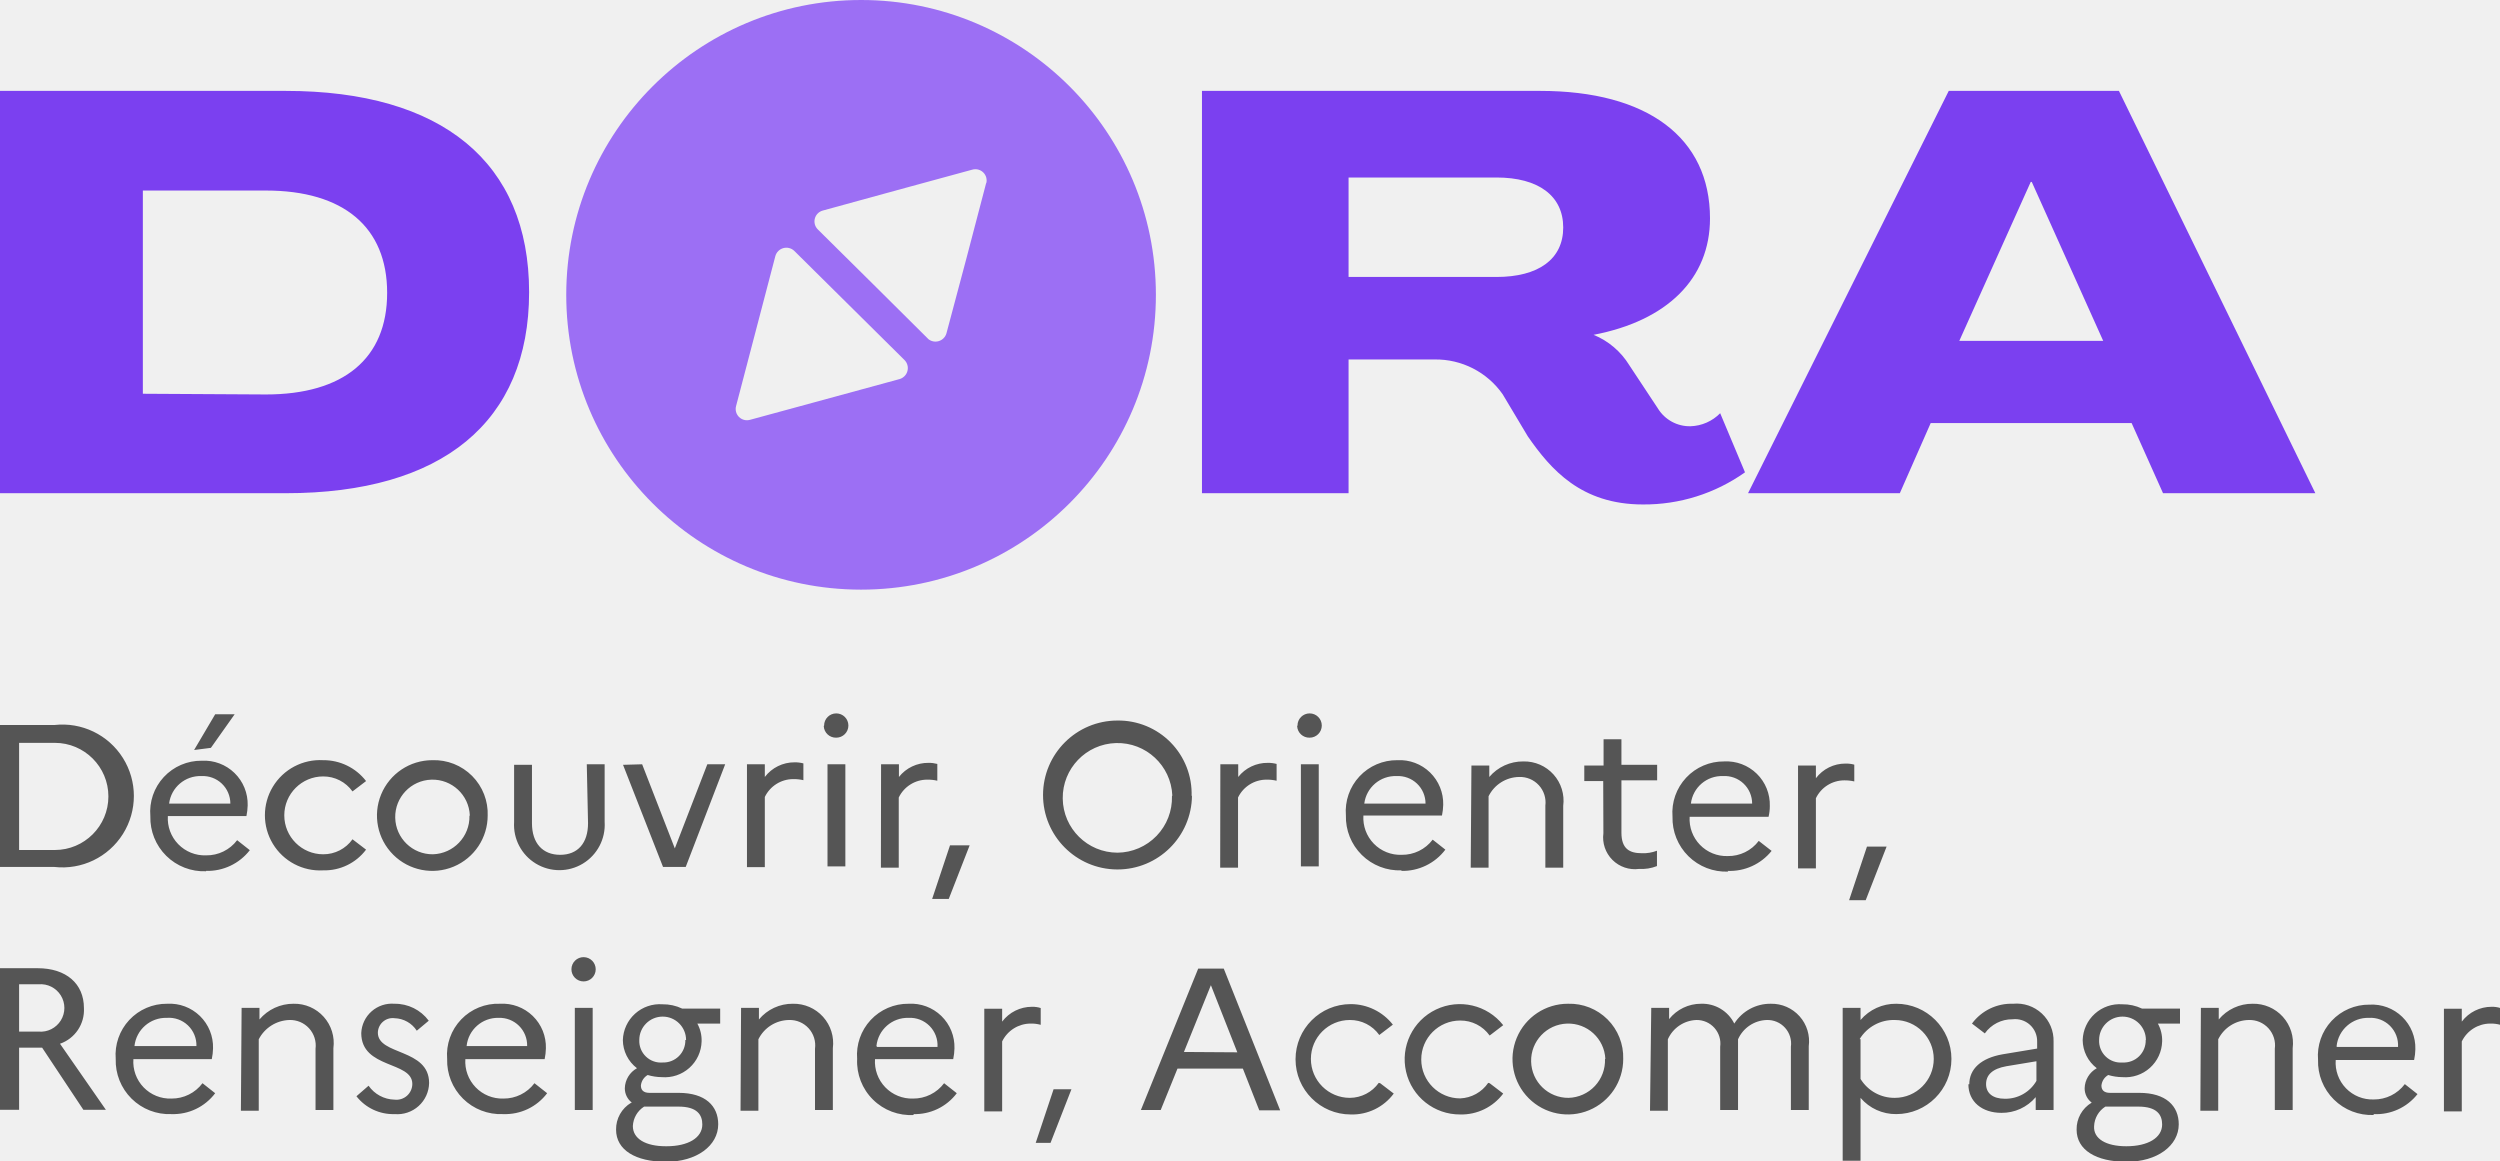
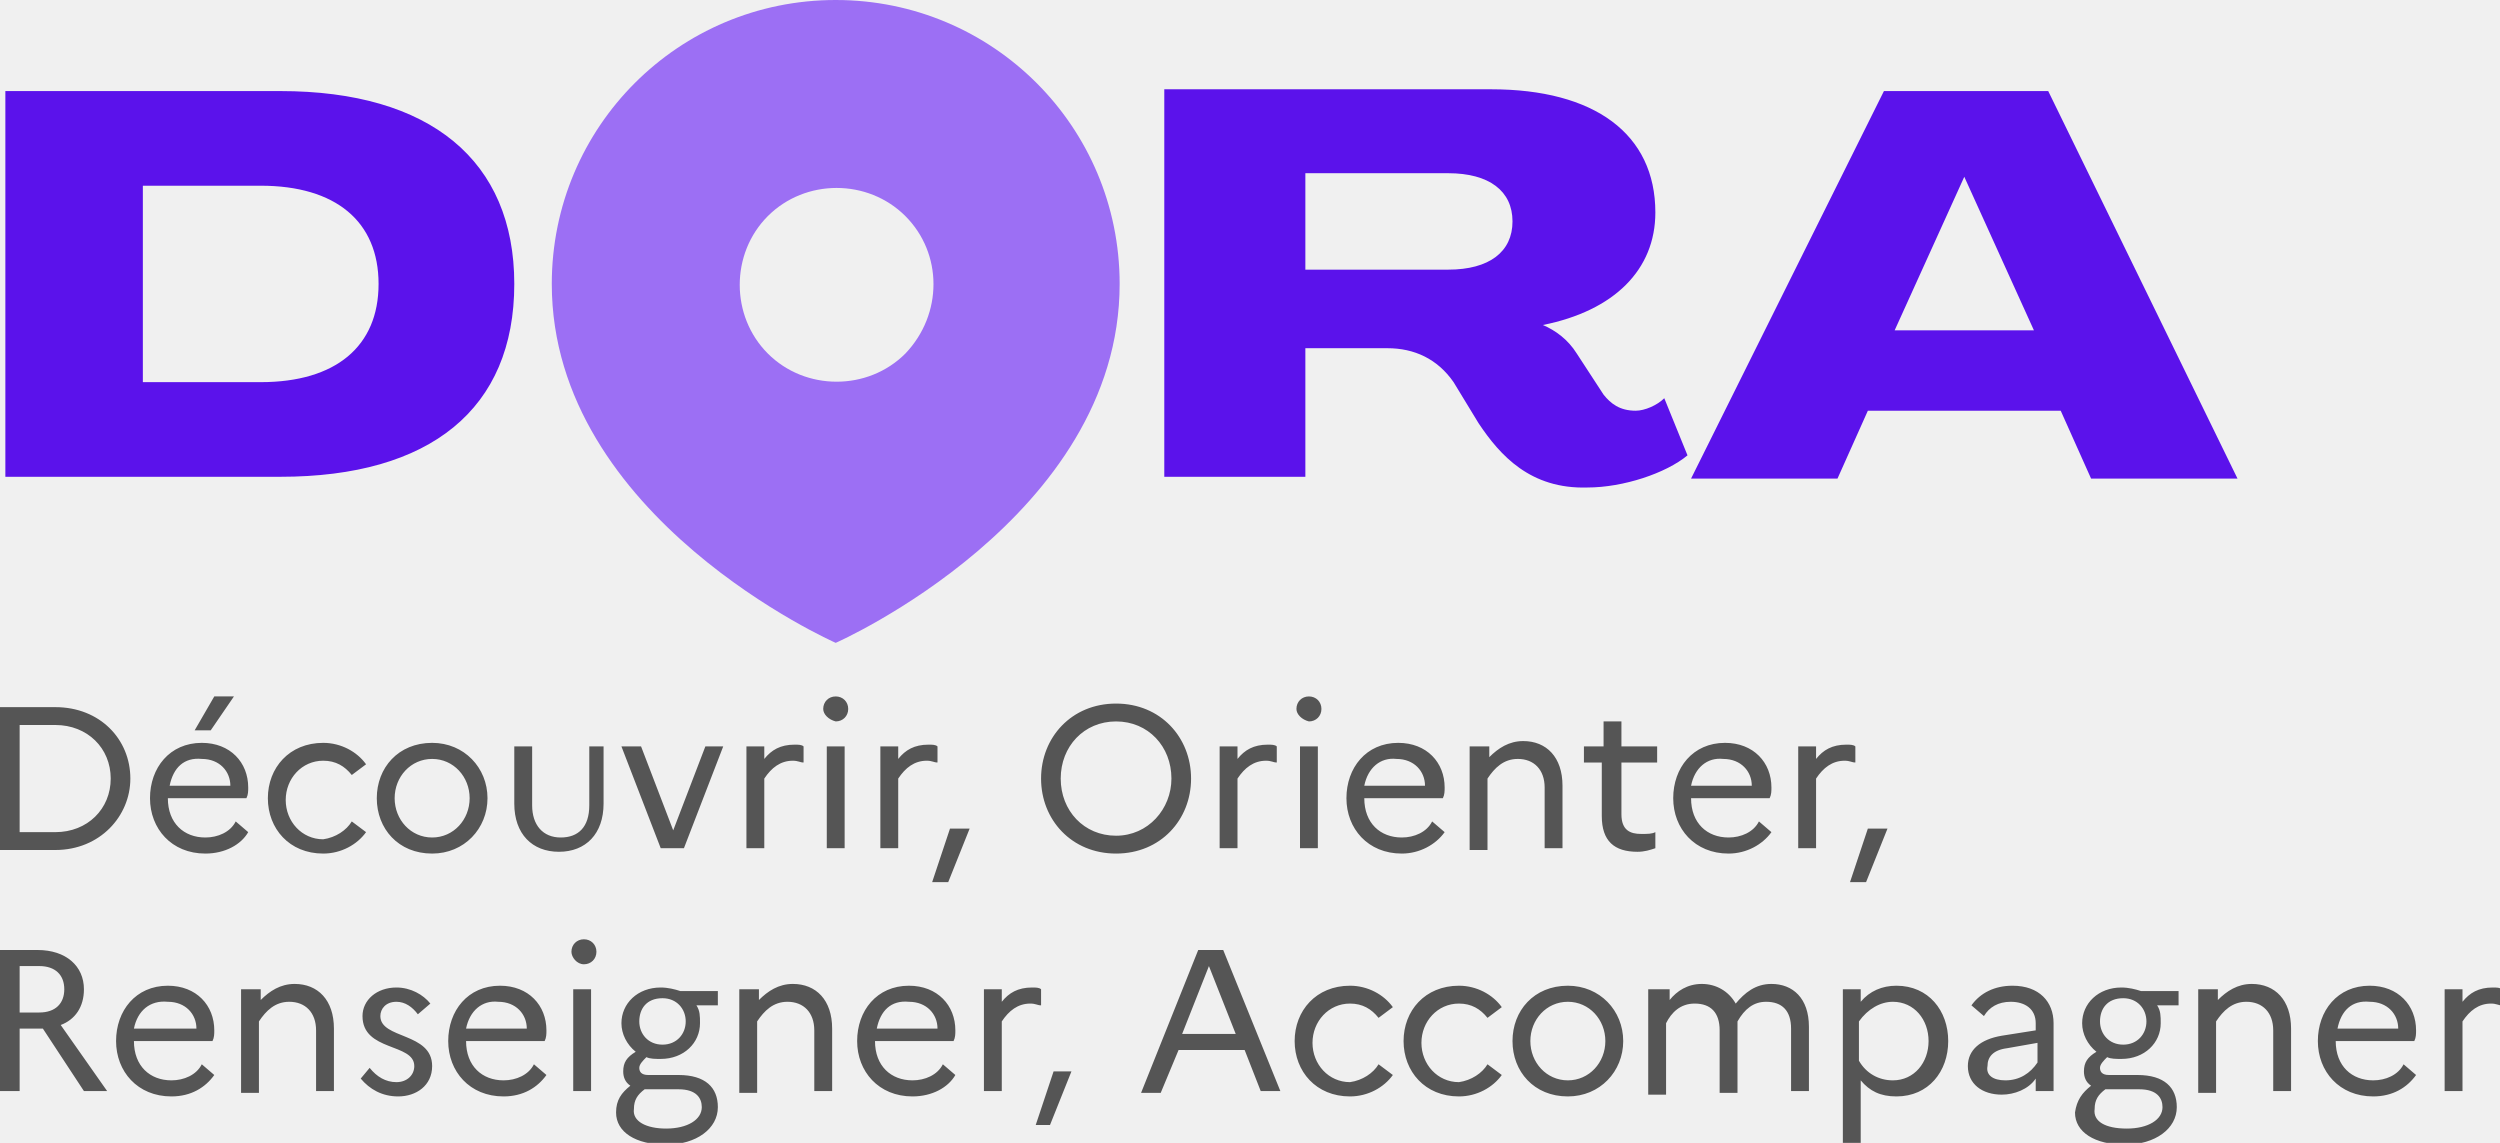
- <svg xmlns="http://www.w3.org/2000/svg" viewBox="0 0 140 65">
-   <path d="m48.23 0a16.51 16.51 0 1 0 16.5 16.51 16.51 16.51 0 0 0 -16.5-16.51zm2.14 21.23-4.18 1.14-4.19 1.14a.63.63 0 0 1 -.78-.77l1.1-4.2 1.1-4.2a.64.64 0 0 1 1.06-.29l3.09 3.06 3.08 3.05a.64.64 0 0 1 -.28 1.07zm4.86-11-1.1 4.2-1.13 4.24a.64.64 0 0 1 -1 .33l-3.12-3.1-3.08-3.05a.63.63 0 0 1 .28-1.06l4.19-1.15 4.18-1.14a.63.63 0 0 1 .78.77z" fill="#9c6ff4" />
-   <path d="m0 5.09h16c8.75 0 13.63 4 13.63 11.27s-4.86 11.26-13.63 11.26h-16zm14.89 17c4.34 0 6.79-2 6.79-5.69s-2.45-5.73-6.79-5.73h-6.89v11.38zm94.24-17h9.53l11 22.53h-8.53l-1.76-3.93h-11.25l-1.73 3.93h-8.5zm8.65 14-4-8.9h-.06l-4 8.9zm-32.22 5.35-1.41-2.36a4.57 4.57 0 0 0 -3.81-1.95h-4.82v7.49h-8.21v-22.53h18.94c6 0 9.51 2.61 9.51 7.14 0 3.37-2.39 5.73-6.52 6.52a4.22 4.22 0 0 1 2 1.7l1.6 2.42a2.09 2.09 0 0 0 1.83 1 2.43 2.43 0 0 0 1.66-.73l1.39 3.31a9.74 9.74 0 0 1 -5.72 1.8c-3.45 0-5.15-1.95-6.44-3.81zm-1.76-8.93c2.36 0 3.74-1 3.74-2.77s-1.38-2.8-3.74-2.8h-8.28v5.57z" fill="#7b40f0" />
-   <path d="m0 40.6h3.05a4 4 0 1 1 0 7.95h-3.05zm1.07 1v6h2a3 3 0 1 0 0-6zm10.47 7.19a3 3 0 0 1 -3.12-3.08 2.86 2.86 0 0 1 2.88-3.11 2.44 2.44 0 0 1 2.57 2.5 3.3 3.3 0 0 1 -.07.6h-4.4a2.07 2.07 0 0 0 2.14 2.2 2.14 2.14 0 0 0 1.74-.85l.71.56a3 3 0 0 1 -2.45 1.16zm-2.07-3.79h3.43a1.54 1.54 0 0 0 -1.62-1.54 1.76 1.76 0 0 0 -1.81 1.54zm1.4-3 1.18-2h1.09l-1.33 1.88zm8.87 5 .76.58a2.91 2.91 0 0 1 -2.4 1.16 3.09 3.09 0 1 1 0-6.17 3 3 0 0 1 2.4 1.17l-.76.58a2 2 0 0 0 -1.64-.84 2.18 2.18 0 0 0 0 4.36 2 2 0 0 0 1.64-.84zm7.57-1.34a3.1 3.1 0 1 1 -3.1-3.09 3 3 0 0 1 3.1 3.12zm-1 0a2.09 2.09 0 1 0 -2.07 2.18 2.11 2.11 0 0 0 2.05-2.15zm6.55-2.86h1v3.23a2.54 2.54 0 1 1 -5.07 0v-3.2h1v3.27c0 1.12.6 1.77 1.58 1.77s1.56-.65 1.56-1.77zm3.1 0 1.83 4.71 1.82-4.71h1l-2.21 5.75h-1.27l-2.24-5.72zm5.87 0h1v.71a2.08 2.08 0 0 1 1.67-.82 1.83 1.83 0 0 1 .49.06v.94a2.37 2.37 0 0 0 -.57-.06 1.77 1.77 0 0 0 -1.59 1v3.93h-1zm4.32-2.17a.68.68 0 1 1 .68.68.68.68 0 0 1 -.7-.65zm.19 2.17h1v5.72h-1zm3 0h1v.71a2.08 2.08 0 0 1 1.66-.79 1.83 1.83 0 0 1 .49.06v.94a2.37 2.37 0 0 0 -.57-.06 1.77 1.77 0 0 0 -1.59 1v3.93h-1zm2.86 7.54 1-3h1.1l-1.17 3zm14.55-5.79a4.17 4.17 0 1 1 -4.17-4.2 4.1 4.1 0 0 1 4.15 4.23zm-1.1 0a3.07 3.07 0 1 0 -3.07 3.2 3.08 3.08 0 0 0 3.05-3.17zm2.69-1.75h1v.71a2.08 2.08 0 0 1 1.66-.79 1.83 1.83 0 0 1 .49.06v.94a2.37 2.37 0 0 0 -.57-.06 1.77 1.77 0 0 0 -1.59 1v3.93h-1zm4.32-2.17a.68.68 0 1 1 .68.68.68.68 0 0 1 -.7-.65zm.19 2.17h1v5.72h-1zm5.64 5.94a3 3 0 0 1 -3.12-3.08 2.86 2.86 0 0 1 2.88-3.09 2.44 2.44 0 0 1 2.57 2.5 3.3 3.3 0 0 1 -.07.6h-4.4a2.07 2.07 0 0 0 2.14 2.2 2.14 2.14 0 0 0 1.74-.85l.71.56a3 3 0 0 1 -2.47 1.19zm-2.09-3.74h3.43a1.54 1.54 0 0 0 -1.62-1.54 1.76 1.76 0 0 0 -1.81 1.54zm6-2.13h1v.64a2.47 2.47 0 0 1 1.91-.87 2.2 2.2 0 0 1 2.23 2.49v3.46h-1v-3.47a1.43 1.43 0 0 0 -1.47-1.61 1.94 1.94 0 0 0 -1.71 1.08v4h-1zm7.38.87h-1.06v-.87h1.08v-1.47h1v1.43h2v.87h-2v2.93c0 .9.45 1.15 1.14 1.15a2.11 2.11 0 0 0 .85-.14v.86a2.34 2.34 0 0 1 -1 .16 1.78 1.78 0 0 1 -2-2zm7 5.07a3 3 0 0 1 -3.12-3.08 2.87 2.87 0 0 1 2.89-3.09 2.43 2.43 0 0 1 2.56 2.5 2.6 2.6 0 0 1 -.07.6h-4.42a2.07 2.07 0 0 0 2.13 2.2 2.13 2.13 0 0 0 1.74-.85l.72.56a3 3 0 0 1 -2.46 1.12zm-2.09-3.81h3.43a1.54 1.54 0 0 0 -1.63-1.54 1.75 1.75 0 0 0 -1.8 1.54zm6-2.13h1v.71a2.07 2.07 0 0 1 1.66-.82 1.73 1.73 0 0 1 .49.06v.94a2.34 2.34 0 0 0 -.56-.06 1.77 1.77 0 0 0 -1.59 1v3.93h-1zm2.86 7.54 1-3h1.1l-1.17 3zm-103.55 3.81h2.11c1.6 0 2.59.87 2.59 2.23a2 2 0 0 1 -1.34 2l2.57 3.7h-1.26l-2.31-3.48h-1.29v3.48h-1.07zm1.07.9v2.65h1.09a1.33 1.33 0 1 0 0-2.65zm8.53 7.27a3 3 0 0 1 -3.12-3.09 2.86 2.86 0 0 1 2.88-3.09 2.43 2.43 0 0 1 2.57 2.5 3.19 3.19 0 0 1 -.07.6h-4.39a2.06 2.06 0 0 0 2.13 2.21 2.15 2.15 0 0 0 1.74-.86l.71.56a2.94 2.94 0 0 1 -2.45 1.17zm-2.07-3.81h3.47a1.54 1.54 0 0 0 -1.66-1.58 1.77 1.77 0 0 0 -1.81 1.58zm6-2.14h1v.65a2.48 2.48 0 0 1 1.91-.88 2.2 2.2 0 0 1 2.23 2.49v3.46h-1v-3.43a1.43 1.43 0 0 0 -1.47-1.61 2 2 0 0 0 -1.71 1.08v4h-1zm7.11 4.36a1.82 1.82 0 0 0 1.45.78.89.89 0 0 0 1-.88c0-1.29-2.86-.83-2.86-2.85a1.72 1.72 0 0 1 1.86-1.64 2.35 2.35 0 0 1 1.92.95l-.67.56a1.53 1.53 0 0 0 -1.24-.7.83.83 0 0 0 -.94.81c0 1.28 2.87.87 2.87 2.82a1.78 1.78 0 0 1 -1.93 1.74 2.61 2.61 0 0 1 -2.14-1zm7.52 1.59a3 3 0 0 1 -3.12-3.09 2.86 2.86 0 0 1 2.96-3.09 2.43 2.43 0 0 1 2.57 2.5 3.19 3.19 0 0 1 -.07.6h-4.44a2.07 2.07 0 0 0 2.13 2.21 2.15 2.15 0 0 0 1.74-.86l.71.56a2.94 2.94 0 0 1 -2.45 1.17zm-2.06-3.81h3.42a1.54 1.54 0 0 0 -1.59-1.58 1.76 1.76 0 0 0 -1.8 1.58zm5.9-4.31a.68.68 0 1 1 .68.69.68.68 0 0 1 -.68-.69zm.19 2.17h1v5.72h-1zm3.2 5.31a1 1 0 0 1 -.4-.81 1.32 1.32 0 0 1 .68-1.12 2 2 0 0 1 -.79-1.58 2.07 2.07 0 0 1 2.22-2 2.48 2.48 0 0 1 1.1.24h2.13v.84h-1.28a1.93 1.93 0 0 1 .24 1 2.06 2.06 0 0 1 -2.23 2 2.84 2.84 0 0 1 -.79-.12.77.77 0 0 0 -.38.59c0 .24.13.41.48.41h1.63c1.51 0 2.22.74 2.22 1.76 0 1.2-1.21 2.1-2.92 2.1s-2.8-.66-2.8-1.8a1.72 1.72 0 0 1 .85-1.51zm1.94 2.44c1.2 0 2-.47 2-1.22 0-.55-.3-1-1.33-1h-1.93a1.36 1.36 0 0 0 -.63 1.09c0 .71.71 1.13 1.85 1.13zm1.09-5.95a1.31 1.31 0 0 0 -2.62 0 1.21 1.21 0 0 0 1.31 1.26 1.23 1.23 0 0 0 1.27-1.26zm3.08-1.8h1v.65a2.44 2.44 0 0 1 1.9-.88 2.21 2.21 0 0 1 2.24 2.49v3.46h-1v-3.43a1.42 1.42 0 0 0 -1.46-1.61 1.94 1.94 0 0 0 -1.71 1.08v4h-1zm9.68 6a3 3 0 0 1 -3.18-3.14 2.86 2.86 0 0 1 2.88-3.09 2.43 2.43 0 0 1 2.57 2.5 3.19 3.19 0 0 1 -.07.6h-4.38a2.07 2.07 0 0 0 2.13 2.21 2.15 2.15 0 0 0 1.74-.86l.71.56a2.94 2.94 0 0 1 -2.44 1.17zm-2.06-3.81h3.38a1.54 1.54 0 0 0 -1.62-1.63 1.76 1.76 0 0 0 -1.8 1.58zm6-2.14h1v.72a2.09 2.09 0 0 1 1.67-.83 1.49 1.49 0 0 1 .49.07v.94a1.93 1.93 0 0 0 -.57-.07 1.78 1.78 0 0 0 -1.59 1v3.92h-1zm2.88 7.51 1-3h1l-1.17 3zm9.1-9.76h1.43l3.16 7.94h-1.17l-.92-2.34h-3.66l-.94 2.32h-1.11zm2.19 4.69-1.48-3.76-1.51 3.74zm8 1.73.76.58a2.89 2.89 0 0 1 -2.41 1.17 3.09 3.09 0 1 1 0-6.18 3 3 0 0 1 2.36 1.15l-.76.58a2 2 0 0 0 -1.65-.84 2.18 2.18 0 0 0 0 4.36 2 2 0 0 0 1.62-.84zm6.13 0 .76.58a2.92 2.92 0 0 1 -2.41 1.17 3.09 3.09 0 1 1 2.41-5l-.76.58a2 2 0 0 0 -1.65-.84 2.18 2.18 0 0 0 0 4.36 2 2 0 0 0 1.57-.87zm7.48-1.36a3.1 3.1 0 1 1 -3.09-3.09 3 3 0 0 1 3.09 3.09zm-1 0a2.08 2.08 0 1 0 -2.06 2.18 2.1 2.1 0 0 0 2.04-2.18zm2.57-2.86h1v.63a2.28 2.28 0 0 1 1.79-.86 2 2 0 0 1 1.86 1.11 2.39 2.39 0 0 1 2.05-1.11 2.1 2.1 0 0 1 2.12 2.38v3.57h-1v-3.54a1.32 1.32 0 0 0 -1.35-1.5 1.82 1.82 0 0 0 -1.61 1.08v.39 3.57h-1v-3.54a1.32 1.32 0 0 0 -1.33-1.5 1.82 1.82 0 0 0 -1.6 1.08v4h-1zm10.72 0h1v.68a2.59 2.59 0 0 1 2-.91 3.09 3.09 0 0 1 0 6.18 2.59 2.59 0 0 1 -2-.91v3.52h-1zm1 1.75v2.23a2.22 2.22 0 0 0 1.92 1.06 2.18 2.18 0 0 0 0-4.36 2.23 2.23 0 0 0 -1.97 1.07zm6.09 2.53c0-.86.66-1.47 1.87-1.68l1.93-.32v-.39a1.23 1.23 0 0 0 -1.38-1.25 1.87 1.87 0 0 0 -1.55.79l-.72-.55a2.74 2.74 0 0 1 2.3-1.11 2.07 2.07 0 0 1 2.27 2.12v3.83h-1v-.72a2.48 2.48 0 0 1 -1.92.88c-1.08 0-1.85-.62-1.85-1.6zm2 .81a2 2 0 0 0 1.76-1v-1.1l-1.69.28c-.78.14-1.13.49-1.13 1s.38.82 1.05.82zm4.86.22a1 1 0 0 1 -.4-.81 1.32 1.32 0 0 1 .68-1.12 2 2 0 0 1 -.79-1.58 2.07 2.07 0 0 1 2.22-2 2.48 2.48 0 0 1 1.1.24h2.13v.84h-1.24a1.93 1.93 0 0 1 .24 1 2.06 2.06 0 0 1 -2.23 2 2.84 2.84 0 0 1 -.79-.12.77.77 0 0 0 -.38.59c0 .24.13.41.48.41h1.64c1.5 0 2.21.74 2.21 1.76 0 1.2-1.21 2.1-2.92 2.1s-2.8-.66-2.8-1.8a1.72 1.72 0 0 1 .84-1.51zm1.94 2.44c1.2 0 2-.47 2-1.22 0-.55-.3-1-1.33-1h-1.85a1.36 1.36 0 0 0 -.63 1.09c-.05.71.67 1.13 1.8 1.13zm1.09-5.95a1.31 1.31 0 0 0 -2.62 0 1.21 1.21 0 0 0 1.31 1.26 1.23 1.23 0 0 0 1.3-1.26zm3.08-1.8h1v.65a2.44 2.44 0 0 1 1.9-.88 2.21 2.21 0 0 1 2.24 2.49v3.46h-1v-3.43a1.42 1.42 0 0 0 -1.46-1.61 1.94 1.94 0 0 0 -1.71 1.08v4h-1zm9.68 6a3 3 0 0 1 -3.12-3.09 2.86 2.86 0 0 1 2.88-3.09 2.43 2.43 0 0 1 2.57 2.5 3.19 3.19 0 0 1 -.07.6h-4.39a2.06 2.06 0 0 0 2.13 2.21 2.15 2.15 0 0 0 1.74-.86l.71.56a2.94 2.94 0 0 1 -2.46 1.12zm-2.07-3.81h3.43a1.54 1.54 0 0 0 -1.63-1.63 1.77 1.77 0 0 0 -1.81 1.58zm6-2.14h1v.72a2.09 2.09 0 0 1 1.67-.83 1.49 1.49 0 0 1 .49.07v.94a1.93 1.93 0 0 0 -.57-.07 1.78 1.78 0 0 0 -1.59 1v3.92h-1z" fill="#555" />
+ <svg xmlns="http://www.w3.org/2000/svg" width="140" height="64" viewBox="0 0 140 64" fill="none">
+   <g clip-path="url(#clip0)">
+     <path d="M0.3 5.1H15.7C24.1 5.1 28.8 9 28.8 15.9C28.8 22.9 24.1 26.7 15.7 26.7H0.3V5.1ZM14.6 21.4C18.8 21.4 21.2 19.4 21.2 15.9C21.2 12.4 18.8 10.4 14.6 10.4H8V21.4H14.6ZM105.5 5.1H114.7L125.3 26.8H117.1L115.4 23H104.6L102.9 26.8H94.7L105.5 5.1ZM113.9 18.5L110 9.9L106.1 18.5H113.9ZM82.8 23.7L81.4 21.4C80.5 20.1 79.2 19.5 77.7 19.5H73.1V26.7H65.2V5H83.5C89.3 5 92.7 7.5 92.7 11.9C92.7 15.1 90.4 17.4 86.4 18.2C87.1 18.5 87.8 19 88.3 19.8L89.8 22.1C90.2 22.6 90.7 23 91.6 23C92.1 23 92.8 22.7 93.2 22.3L94.5 25.5C93.3 26.5 90.9 27.3 88.9 27.3C85.7 27.4 84 25.5 82.8 23.7ZM81.1 15.1C83.4 15.1 84.7 14.1 84.7 12.4C84.7 10.7 83.4 9.7 81.1 9.7H73.1V15.1H81.1Z" fill="#5B12EB" />
+     <path d="M46.8 0C38 0 30.9 7.1 30.9 15.9C30.9 29 46.8 36 46.8 36C46.8 36 62.7 29 62.7 15.9C62.7 7.1 55.6 0 46.8 0ZM50.7 19.8C48.6 21.9 45.1 21.9 43 19.8C40.9 17.7 40.9 14.2 43 12.1C45.1 10 48.6 10 50.7 12.1C52.8 14.2 52.8 17.6 50.7 19.8Z" fill="#9C6FF4" />
+     <path d="M0 39.6H3.1C5.6 39.6 7.3 41.4 7.3 43.6C7.3 45.7 5.6 47.6 3.1 47.6H0V39.6ZM1.1 40.6V46.6H3.1C4.9 46.6 6.2 45.3 6.2 43.6C6.2 41.9 4.9 40.6 3.1 40.6H1.1ZM11.5 47.8C9.6 47.8 8.4 46.4 8.4 44.7C8.4 43 9.5 41.6 11.3 41.6C12.9 41.6 13.9 42.7 13.9 44.1C13.9 44.3 13.9 44.5 13.8 44.7H9.4C9.4 46.1 10.3 46.9 11.5 46.9C12.2 46.9 12.9 46.6 13.2 46L13.9 46.6C13.5 47.3 12.6 47.8 11.5 47.8ZM9.5 44H12.9C12.9 43.2 12.3 42.5 11.3 42.5C10.3 42.4 9.7 43 9.5 44ZM10.9 40.9L12 39H13.1L11.8 40.9H10.9ZM19.7 46L20.5 46.6C20 47.3 19.1 47.8 18.1 47.8C16.2 47.8 15 46.4 15 44.7C15 43 16.2 41.6 18.1 41.6C19.1 41.6 20 42.1 20.5 42.8L19.7 43.4C19.3 42.9 18.8 42.6 18.1 42.6C16.9 42.6 16 43.6 16 44.8C16 46 16.9 47 18.1 47C18.8 46.9 19.4 46.5 19.7 46ZM27.3 44.7C27.3 46.4 26 47.8 24.2 47.8C22.3 47.8 21.1 46.4 21.1 44.7C21.1 43 22.3 41.6 24.2 41.6C26 41.6 27.3 43 27.3 44.7ZM26.3 44.7C26.3 43.5 25.4 42.5 24.2 42.5C23 42.5 22.1 43.5 22.1 44.7C22.1 45.9 23 46.9 24.2 46.9C25.4 46.9 26.3 45.9 26.3 44.7ZM32.8 41.8H33.8V45C33.8 46.7 32.8 47.7 31.3 47.7C29.8 47.7 28.8 46.7 28.8 45V41.8H29.8V45.1C29.8 46.2 30.4 46.9 31.4 46.9C32.4 46.9 33 46.3 33 45.1V41.8H32.8ZM35.9 41.8L37.7 46.5L39.5 41.8H40.5L38.3 47.5H37L34.8 41.8H35.9ZM41.8 41.8H42.8V42.5C43.2 42 43.7 41.7 44.5 41.7C44.7 41.7 44.9 41.7 45 41.8V42.7C44.8 42.7 44.7 42.6 44.4 42.6C43.7 42.6 43.2 43 42.8 43.6V47.5H41.8V41.8ZM46.1 39.7C46.1 39.3 46.4 39 46.8 39C47.2 39 47.5 39.3 47.5 39.7C47.5 40.1 47.2 40.4 46.8 40.4C46.4 40.3 46.1 40 46.1 39.7ZM46.3 41.8H47.3V47.5H46.3V41.8ZM49.3 41.8H50.3V42.5C50.7 42 51.2 41.7 52 41.7C52.2 41.7 52.4 41.7 52.5 41.8V42.7C52.3 42.7 52.2 42.6 51.9 42.6C51.2 42.6 50.7 43 50.3 43.6V47.5H49.3V41.8ZM52.2 49.4L53.2 46.4H54.3L53.1 49.4H52.2ZM66.7 43.6C66.7 45.9 65 47.8 62.5 47.8C60 47.8 58.3 45.9 58.3 43.6C58.3 41.3 60 39.4 62.5 39.4C65 39.4 66.7 41.3 66.7 43.6ZM65.6 43.6C65.6 41.8 64.3 40.4 62.5 40.4C60.7 40.4 59.4 41.8 59.4 43.6C59.4 45.4 60.7 46.8 62.5 46.8C64.3 46.8 65.6 45.3 65.6 43.6ZM68.3 41.8H69.3V42.5C69.7 42 70.2 41.7 71 41.7C71.2 41.7 71.4 41.7 71.5 41.8V42.7C71.3 42.7 71.2 42.6 70.9 42.6C70.2 42.6 69.7 43 69.3 43.6V47.5H68.3V41.8ZM72.6 39.7C72.6 39.3 72.9 39 73.3 39C73.7 39 74 39.3 74 39.7C74 40.1 73.7 40.4 73.3 40.4C72.9 40.3 72.6 40 72.6 39.7ZM72.8 41.8H73.8V47.5H72.8V41.8ZM78.5 47.8C76.6 47.8 75.4 46.4 75.4 44.7C75.4 43 76.5 41.6 78.3 41.6C79.9 41.6 80.9 42.7 80.9 44.1C80.9 44.3 80.9 44.5 80.8 44.7H76.4C76.4 46.1 77.3 46.9 78.5 46.9C79.2 46.9 79.9 46.6 80.2 46L80.9 46.6C80.4 47.3 79.5 47.8 78.5 47.8ZM76.4 44H79.8C79.8 43.2 79.2 42.5 78.2 42.5C77.3 42.4 76.6 43 76.4 44ZM82.4 41.8H83.4V42.4C83.9 41.9 84.5 41.5 85.3 41.5C86.6 41.5 87.5 42.4 87.5 44V47.5H86.5V44.1C86.5 43.1 85.9 42.5 85 42.5C84.2 42.5 83.7 43 83.3 43.6V47.6H82.3V41.8H82.4ZM89.8 42.7H88.7V41.8H89.8V40.4H90.8V41.8H92.8V42.7H90.8V45.6C90.8 46.5 91.3 46.7 91.9 46.7C92.3 46.7 92.5 46.7 92.7 46.6V47.5C92.4 47.6 92.1 47.7 91.7 47.7C90.4 47.7 89.7 47.1 89.7 45.7V42.7H89.8ZM96.8 47.8C94.9 47.8 93.7 46.4 93.7 44.7C93.7 43 94.8 41.6 96.6 41.6C98.2 41.6 99.2 42.7 99.2 44.1C99.2 44.3 99.2 44.5 99.1 44.7H94.7C94.7 46.1 95.6 46.9 96.8 46.9C97.5 46.9 98.2 46.6 98.5 46L99.2 46.6C98.7 47.3 97.8 47.8 96.8 47.8ZM94.7 44H98.1C98.1 43.2 97.5 42.5 96.5 42.5C95.6 42.4 94.9 43 94.7 44ZM100.7 41.8H101.7V42.5C102.1 42 102.6 41.7 103.4 41.7C103.6 41.7 103.8 41.7 103.9 41.8V42.7C103.7 42.7 103.6 42.6 103.3 42.6C102.6 42.6 102.1 43 101.7 43.6V47.5H100.7V41.8ZM103.6 49.4L104.6 46.4H105.7L104.5 49.4H103.6ZM0 53.2H2.1C3.7 53.2 4.7 54.1 4.7 55.4C4.7 56.4 4.2 57.1 3.4 57.4L6 61.1H4.7L2.4 57.6C2.3 57.6 2.2 57.6 2.1 57.6H1.1V61.1H0V53.2ZM1.1 54.1V56.7H2.2C3.1 56.7 3.6 56.2 3.6 55.4C3.6 54.6 3.1 54.1 2.2 54.1H1.1ZM9.6 61.4C7.7 61.4 6.5 60 6.5 58.3C6.5 56.6 7.6 55.2 9.4 55.2C11 55.2 12 56.3 12 57.7C12 57.9 12 58.1 11.9 58.3H7.5C7.5 59.7 8.4 60.5 9.6 60.5C10.3 60.5 11 60.2 11.3 59.6L12 60.2C11.5 60.9 10.7 61.4 9.6 61.4ZM7.5 57.6H11C11 56.8 10.4 56.1 9.4 56.1C8.4 56 7.7 56.6 7.5 57.6ZM13.6 55.4H14.6V56C15.1 55.5 15.7 55.1 16.5 55.1C17.8 55.1 18.7 56 18.7 57.6V61.1H17.7V57.7C17.7 56.7 17.1 56.1 16.2 56.1C15.4 56.1 14.9 56.6 14.5 57.2V61.2H13.5V55.4H13.6ZM20.7 59.8C21.1 60.3 21.6 60.6 22.2 60.6C22.8 60.6 23.2 60.2 23.2 59.7C23.2 58.4 20.3 58.9 20.3 56.9C20.3 56 21.1 55.3 22.2 55.3C23 55.3 23.7 55.7 24.1 56.2L23.4 56.8C23.1 56.4 22.7 56.1 22.2 56.1C21.6 56.1 21.3 56.5 21.3 56.9C21.3 58.2 24.2 57.8 24.2 59.7C24.2 60.8 23.3 61.4 22.3 61.4C21.4 61.4 20.7 61 20.2 60.4L20.7 59.8ZM28.2 61.4C26.3 61.4 25.1 60 25.1 58.3C25.1 56.6 26.2 55.2 28 55.2C29.6 55.2 30.6 56.3 30.6 57.7C30.6 57.9 30.6 58.1 30.5 58.3H26.1C26.1 59.7 27 60.5 28.2 60.5C28.9 60.5 29.6 60.2 29.9 59.6L30.6 60.2C30.1 60.9 29.3 61.4 28.2 61.4ZM26.1 57.6H29.5C29.5 56.8 28.9 56.1 27.9 56.1C27 56 26.3 56.6 26.1 57.6ZM32 53.3C32 52.9 32.3 52.6 32.7 52.6C33.1 52.6 33.4 52.9 33.4 53.3C33.4 53.7 33.1 54 32.7 54C32.3 54 32 53.6 32 53.3ZM32.1 55.4H33.1V61.1H32.1V55.4ZM35.3 60.8C35 60.6 34.9 60.3 34.9 60C34.9 59.5 35.1 59.2 35.6 58.9C35.1 58.5 34.8 57.9 34.8 57.3C34.8 56.2 35.7 55.3 37 55.3C37.4 55.3 37.8 55.4 38.1 55.5H40.2V56.3H39C39.2 56.6 39.2 56.9 39.2 57.3C39.2 58.4 38.3 59.3 37 59.3C36.7 59.3 36.4 59.3 36.2 59.2C36 59.4 35.8 59.6 35.8 59.8C35.8 60 35.9 60.2 36.3 60.2H38C39.5 60.2 40.2 60.9 40.2 62C40.2 63.2 39 64.1 37.3 64.1C35.6 64.1 34.5 63.4 34.5 62.3C34.5 61.6 34.8 61.2 35.3 60.8ZM37.3 63.2C38.5 63.2 39.3 62.7 39.3 62C39.3 61.5 39 61 38 61H36.1C35.7 61.3 35.5 61.6 35.5 62.1C35.4 62.8 36.2 63.2 37.3 63.2ZM38.4 57.2C38.4 56.5 37.9 55.9 37.1 55.9C36.2 55.9 35.8 56.5 35.8 57.2C35.8 57.9 36.3 58.5 37.1 58.5C37.9 58.5 38.4 57.9 38.4 57.2ZM41.5 55.4H42.5V56C43 55.5 43.6 55.1 44.4 55.1C45.7 55.1 46.6 56 46.6 57.6V61.1H45.6V57.7C45.6 56.7 45 56.1 44.1 56.1C43.3 56.1 42.8 56.6 42.4 57.2V61.2H41.4V55.4H41.5ZM51.1 61.4C49.2 61.4 48 60 48 58.3C48 56.6 49.1 55.2 50.9 55.2C52.5 55.2 53.5 56.3 53.5 57.7C53.5 57.9 53.5 58.1 53.4 58.3H49C49 59.7 49.9 60.5 51.1 60.5C51.8 60.5 52.5 60.2 52.8 59.6L53.5 60.2C53.1 60.9 52.2 61.4 51.1 61.4ZM49.1 57.6H52.5C52.5 56.8 51.9 56.1 50.9 56.1C49.9 56 49.3 56.6 49.1 57.6ZM55.1 55.4H56.1V56.1C56.5 55.6 57 55.3 57.8 55.3C58 55.3 58.2 55.3 58.3 55.4V56.3C58.1 56.3 58 56.2 57.7 56.2C57 56.2 56.5 56.6 56.1 57.2V61.1H55.1V55.4ZM58 63L59 60H60L58.8 63H58ZM67.1 53.2H68.5L71.7 61.1H70.6L69.7 58.8H66L65 61.2H63.9L67.1 53.2ZM69.2 57.9L67.7 54.1L66.2 57.9H69.2ZM77.2 59.6L78 60.2C77.5 60.9 76.6 61.4 75.6 61.4C73.7 61.4 72.5 60 72.5 58.3C72.5 56.6 73.7 55.2 75.6 55.2C76.6 55.2 77.5 55.7 78 56.4L77.2 57C76.8 56.5 76.3 56.2 75.6 56.2C74.4 56.2 73.5 57.2 73.5 58.4C73.5 59.6 74.4 60.6 75.6 60.6C76.3 60.5 76.9 60.1 77.2 59.6ZM83.3 59.6L84.1 60.2C83.6 60.9 82.7 61.4 81.7 61.4C79.8 61.4 78.6 60 78.6 58.3C78.6 56.6 79.8 55.2 81.7 55.2C82.7 55.2 83.6 55.7 84.1 56.4L83.3 57C82.9 56.5 82.4 56.2 81.7 56.2C80.5 56.2 79.6 57.2 79.6 58.4C79.6 59.6 80.5 60.6 81.7 60.6C82.4 60.5 83 60.1 83.3 59.6ZM90.9 58.3C90.9 60 89.6 61.4 87.8 61.4C85.9 61.4 84.7 60 84.7 58.3C84.7 56.6 85.9 55.2 87.8 55.2C89.6 55.2 90.9 56.6 90.9 58.3ZM89.9 58.3C89.9 57.1 89 56.1 87.8 56.1C86.6 56.1 85.7 57.1 85.7 58.3C85.7 59.5 86.6 60.5 87.8 60.5C89 60.5 89.9 59.5 89.9 58.3ZM92.5 55.4H93.5V56C93.9 55.5 94.5 55.1 95.3 55.1C96.1 55.1 96.8 55.5 97.2 56.2C97.7 55.6 98.3 55.1 99.2 55.1C100.4 55.1 101.3 55.9 101.3 57.5V61.1H100.3V57.6C100.3 56.6 99.8 56.1 98.9 56.1C98.2 56.1 97.7 56.5 97.3 57.2C97.3 57.3 97.3 57.5 97.3 57.6V61.2H96.3V57.7C96.3 56.7 95.8 56.2 94.9 56.2C94.1 56.2 93.6 56.7 93.3 57.3V61.3H92.3V55.4H92.5ZM103.2 55.4H104.2V56.1C104.7 55.5 105.4 55.2 106.2 55.2C108 55.2 109.1 56.6 109.1 58.3C109.1 60 108 61.4 106.2 61.4C105.3 61.4 104.7 61.1 104.2 60.5V64H103.2V55.4ZM104.1 57.2V59.4C104.5 60.1 105.2 60.5 106 60.5C107.2 60.5 108 59.5 108 58.3C108 57.1 107.2 56.1 106 56.1C105.3 56.1 104.6 56.5 104.1 57.2ZM110.2 59.7C110.2 58.8 110.9 58.2 112.1 58L114 57.7V57.3C114 56.5 113.4 56.1 112.6 56.1C111.9 56.1 111.4 56.4 111.1 56.9L110.4 56.3C110.9 55.6 111.7 55.2 112.7 55.2C114.2 55.2 115 56.1 115 57.3V61.1H114V60.4C113.6 61 112.8 61.3 112.1 61.3C111 61.3 110.2 60.7 110.2 59.7ZM112.3 60.5C113.1 60.5 113.7 60.1 114.1 59.5V58.4L112.4 58.7C111.6 58.8 111.3 59.2 111.3 59.7C111.2 60.2 111.6 60.5 112.3 60.5ZM117.1 60.8C116.8 60.6 116.7 60.3 116.7 60C116.7 59.5 116.9 59.2 117.4 58.9C116.9 58.5 116.6 57.9 116.6 57.3C116.6 56.2 117.5 55.3 118.8 55.3C119.2 55.3 119.6 55.4 119.9 55.5H122V56.3H120.8C121 56.6 121 56.9 121 57.3C121 58.4 120.1 59.3 118.8 59.3C118.5 59.3 118.2 59.3 118 59.2C117.8 59.4 117.6 59.6 117.6 59.8C117.6 60 117.7 60.2 118.1 60.2H119.7C121.2 60.2 121.9 60.9 121.9 62C121.9 63.2 120.7 64.1 119 64.1C117.3 64.1 116.2 63.4 116.2 62.3C116.3 61.6 116.6 61.2 117.1 60.8ZM119.1 63.2C120.3 63.2 121.1 62.7 121.1 62C121.1 61.5 120.8 61 119.8 61H117.9C117.5 61.3 117.3 61.6 117.3 62.1C117.2 62.8 117.9 63.2 119.1 63.2ZM120.2 57.2C120.2 56.5 119.7 55.9 118.9 55.9C118 55.9 117.6 56.5 117.6 57.2C117.6 57.9 118.1 58.5 118.9 58.5C119.7 58.5 120.2 57.9 120.2 57.2ZM123.2 55.4H124.2V56C124.7 55.5 125.3 55.1 126.1 55.1C127.4 55.1 128.3 56 128.3 57.6V61.1H127.3V57.7C127.3 56.7 126.7 56.1 125.8 56.1C125 56.1 124.5 56.6 124.1 57.2V61.2H123.1V55.4H123.2ZM132.9 61.4C131 61.4 129.8 60 129.8 58.3C129.8 56.6 130.9 55.2 132.7 55.2C134.3 55.2 135.3 56.3 135.3 57.7C135.3 57.9 135.3 58.1 135.2 58.3H130.8C130.8 59.7 131.7 60.5 132.9 60.5C133.6 60.5 134.3 60.2 134.6 59.6L135.3 60.2C134.8 60.9 134 61.4 132.9 61.4ZM130.9 57.6H134.3C134.3 56.8 133.7 56.1 132.7 56.1C131.7 56 131.1 56.6 130.9 57.6ZM136.9 55.4H137.9V56.1C138.3 55.6 138.8 55.3 139.6 55.3C139.8 55.3 140 55.3 140.1 55.4V56.3C139.9 56.3 139.8 56.2 139.5 56.2C138.8 56.2 138.3 56.6 137.9 57.2V61.1H136.9V55.4Z" fill="#555555" />
+   </g>
+   <defs>
+     <clipPath id="clip0">
+       <rect width="140" height="64" fill="white" />
+     </clipPath>
+   </defs>
</svg>
